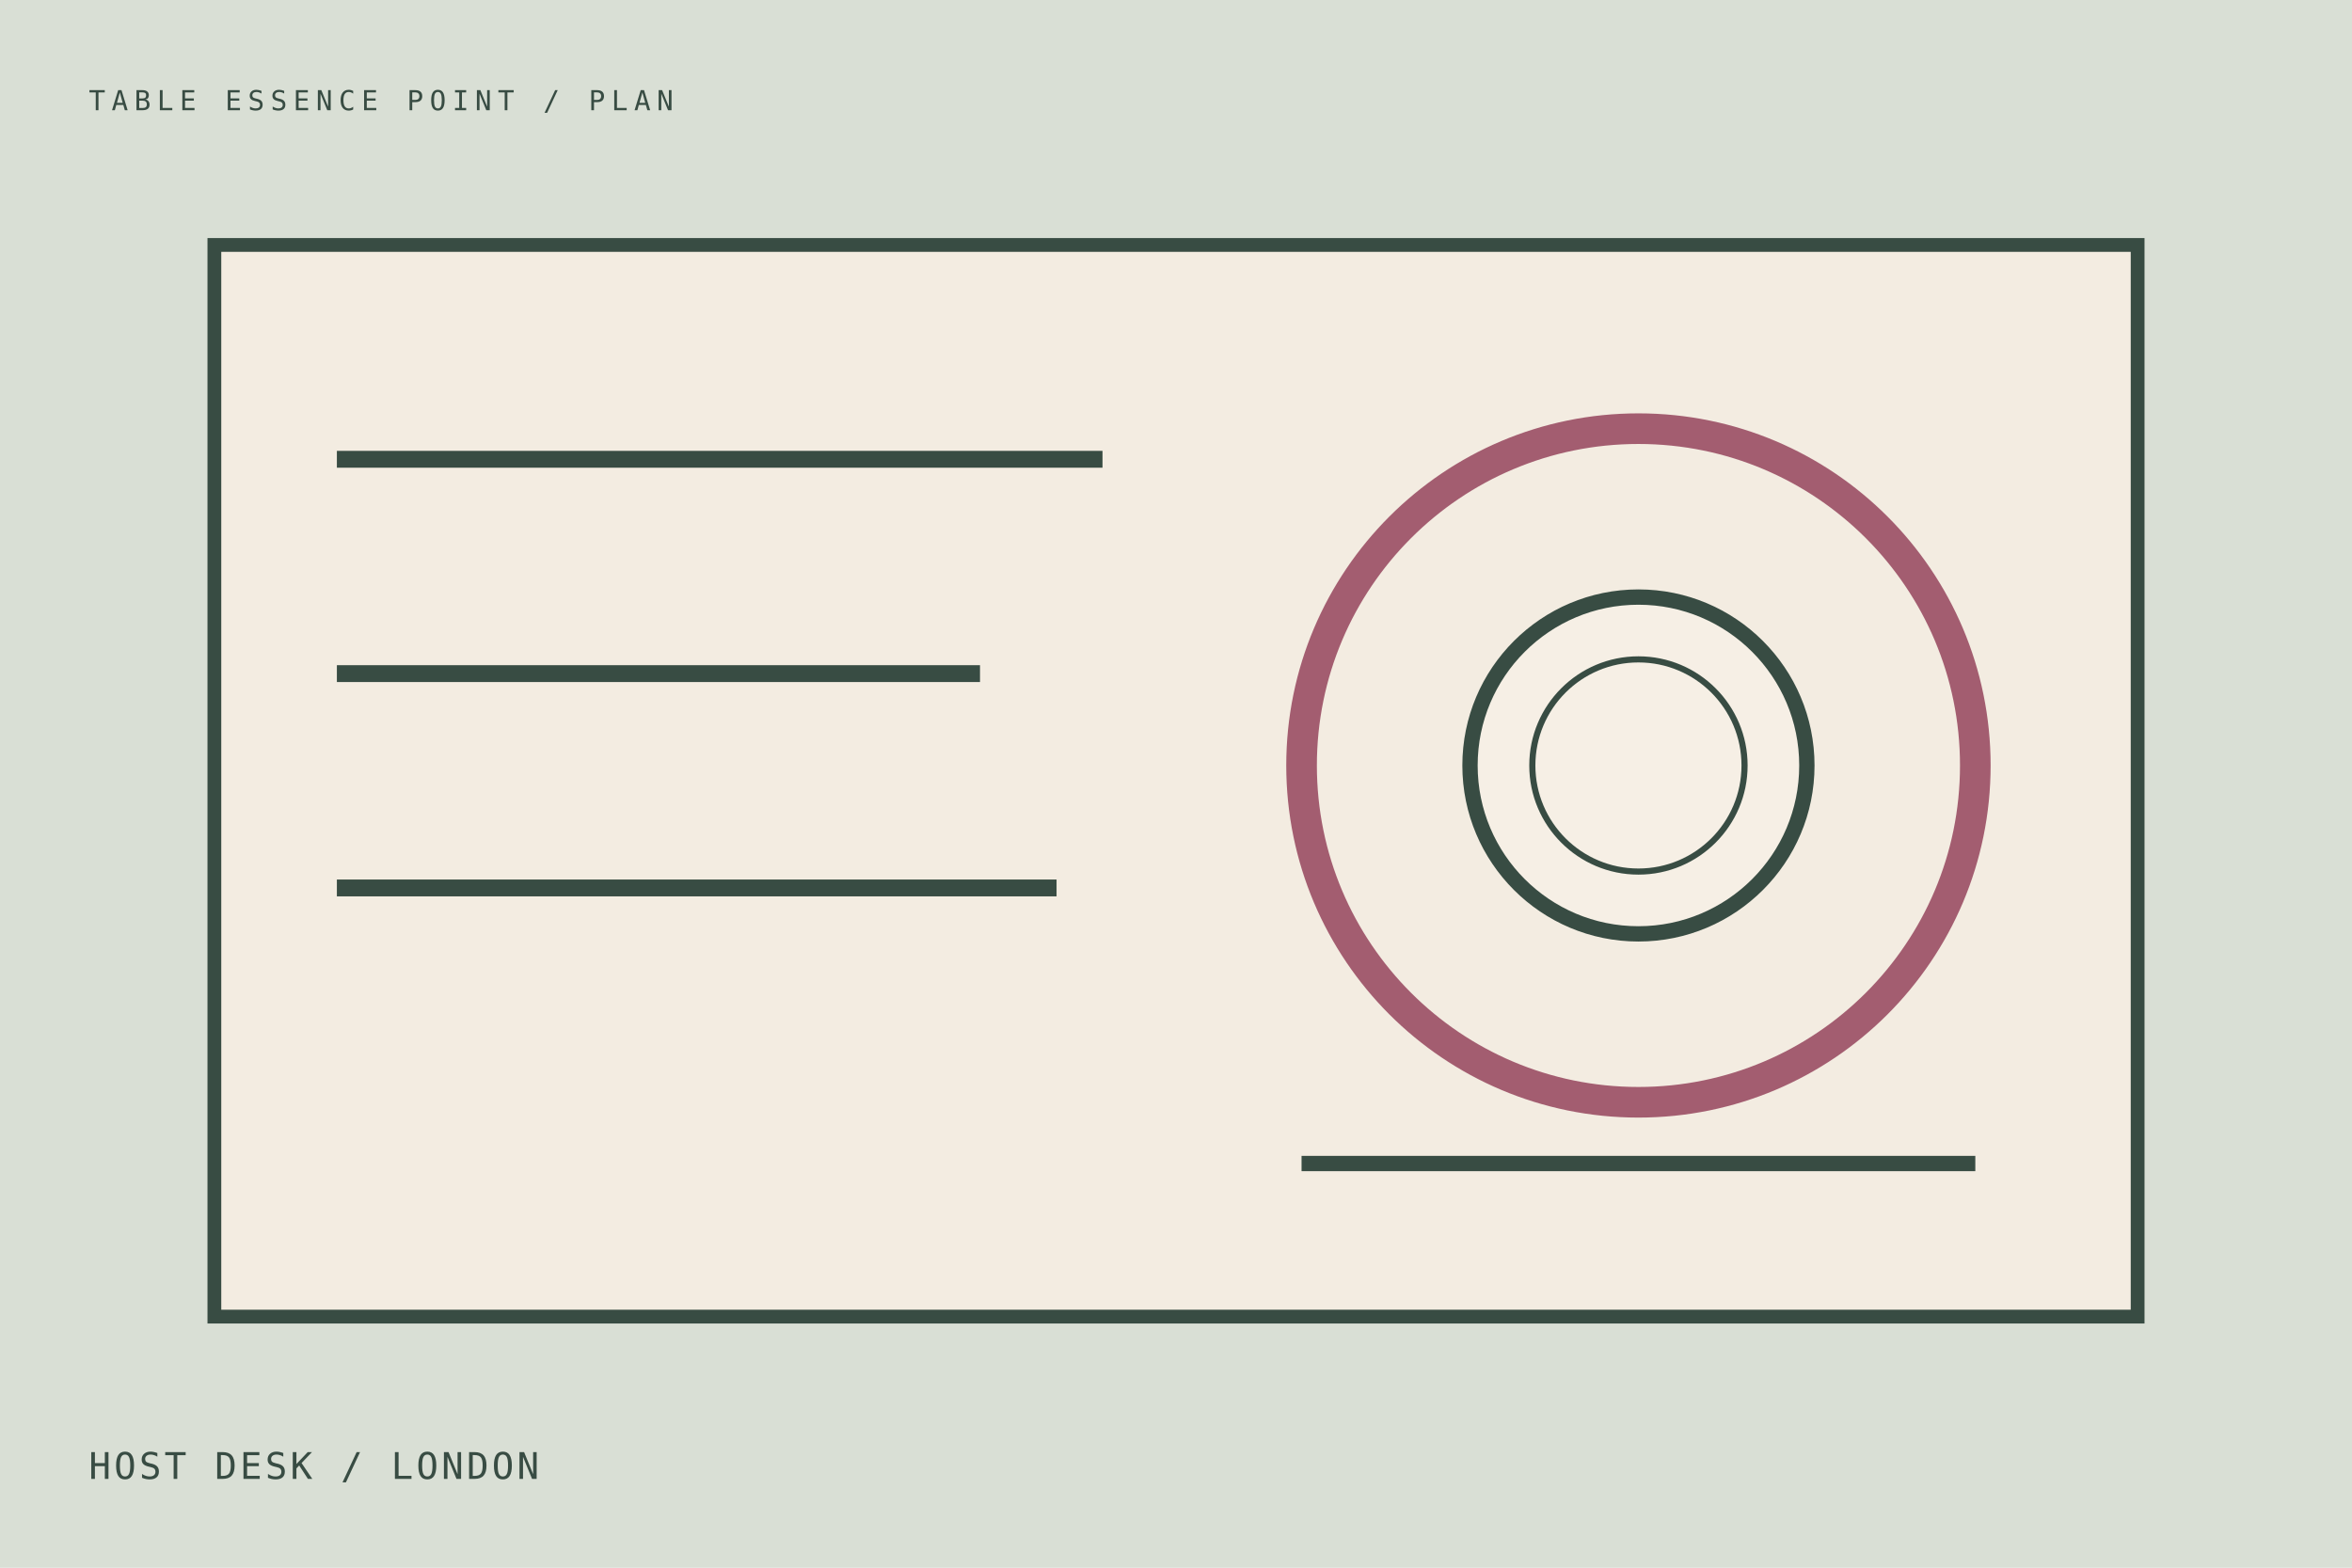
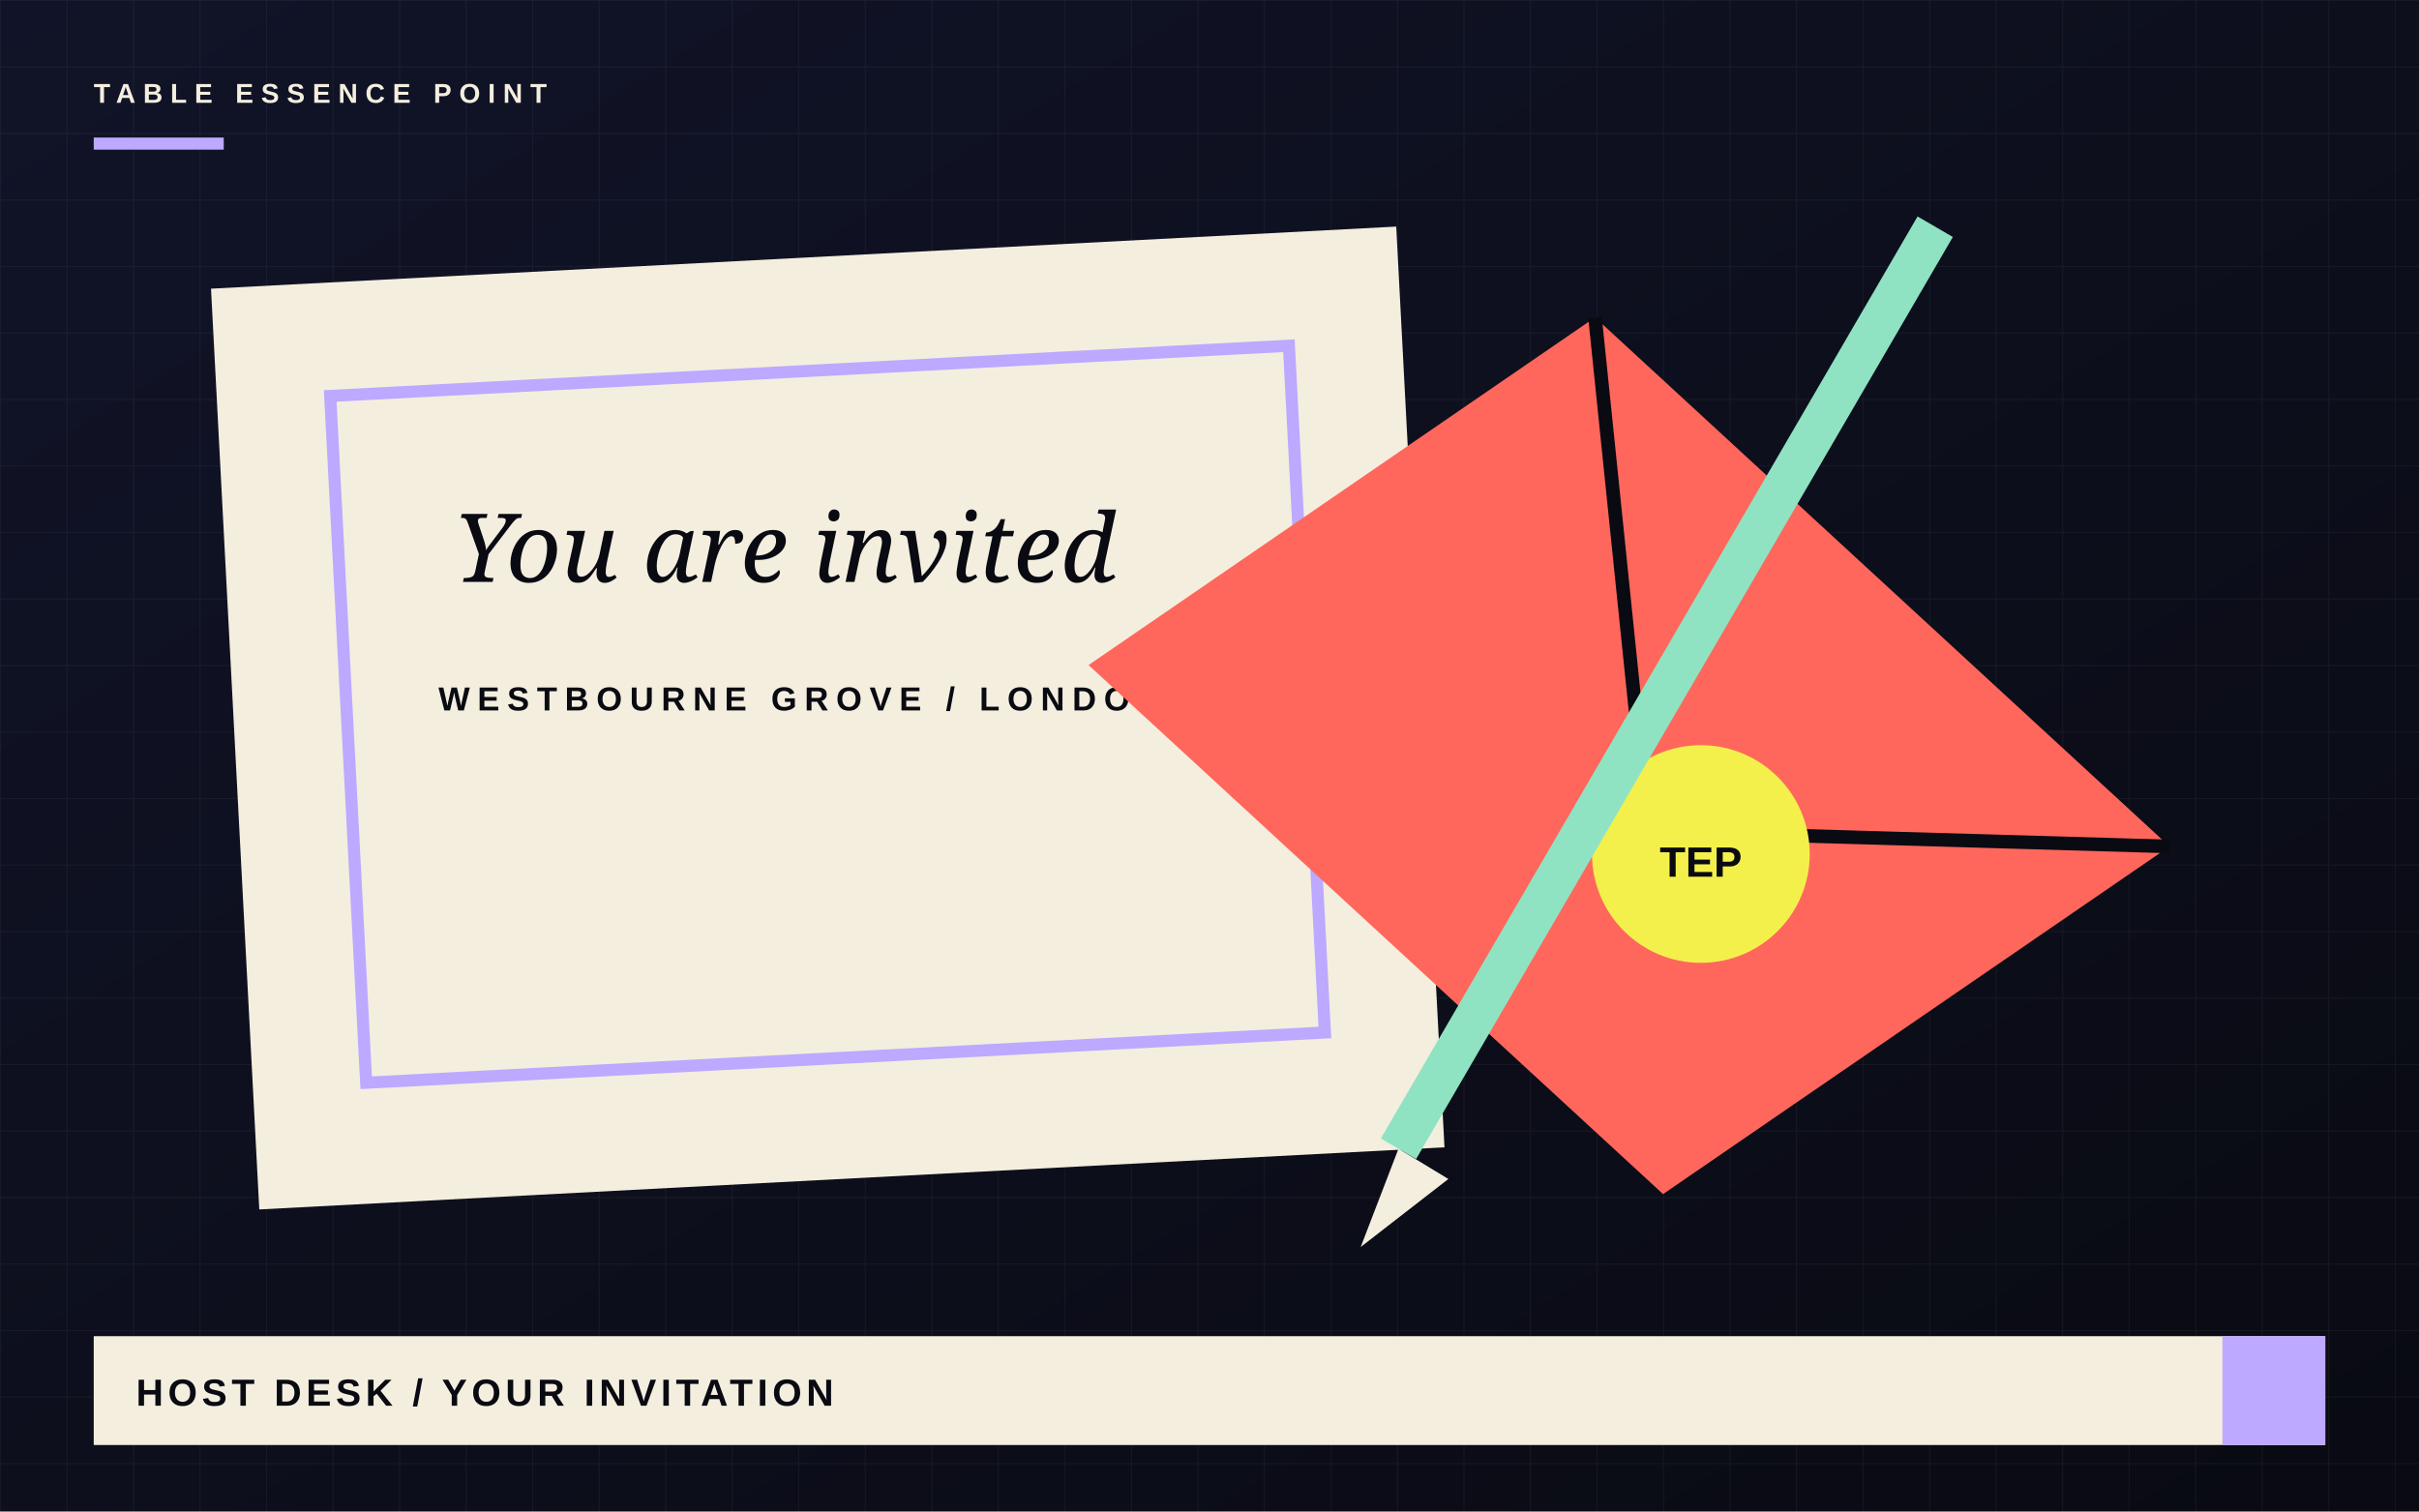
- <svg xmlns="http://www.w3.org/2000/svg" width="1536" height="1024" viewBox="0 0 1536 1024">
-   <rect width="1536" height="1024" fill="#D9DFD5" />
-   <text x="58" y="72" fill="#384C43" font-family="monospace" font-size="18" letter-spacing="4">TABLE ESSENCE POINT / PLAN</text>
-   <text x="58" y="966" fill="#384C43" font-family="monospace" font-size="24" letter-spacing="2">HOST DESK / LONDON</text>
-   <rect x="140" y="160" width="1256" height="700" fill="#F3ECE1" stroke="#384C43" stroke-width="9" />
-   <path d="M220 300 H720 M220 440 H640 M220 580 H690" stroke="#384C43" stroke-width="11" />
-   <circle cx="1070" cy="500" r="220" fill="none" stroke="#A35D70" stroke-width="20" />
-   <circle cx="1070" cy="500" r="110" fill="#F6EFE5" stroke="#384C43" stroke-width="10" />
-   <circle cx="1070" cy="500" r="69.3" fill="none" stroke="#384C43" stroke-width="4" />
-   <path d="M850 760 H1290" stroke="#384C43" stroke-width="10" />
+ <svg xmlns="http://www.w3.org/2000/svg" width="1600" height="1000" viewBox="0 0 1600 1000" role="img" aria-labelledby="t d">
+   <defs>
+     <linearGradient id="g" x1="0" y1="0" x2="1" y2="1">
+       <stop stop-color="#111428" />
+       <stop offset="1" stop-color="#090A12" />
+     </linearGradient>
+     <pattern id="grid" width="44" height="44" patternUnits="userSpaceOnUse">
+       <path d="M44 0H0V44" fill="none" stroke="#ffffff" stroke-opacity=".055" />
+     </pattern>
+     <filter id="shadow" x="-20%" y="-20%" width="150%" height="150%">
+       <feDropShadow dx="16" dy="18" stdDeviation="7" flood-color="#000" flood-opacity=".32" />
+     </filter>
+   </defs>
+   <rect width="1600" height="1000" fill="url(#g)" />
+   <rect width="1600" height="1000" fill="url(#grid)" />
+   <text x="62" y="68" fill="#F4EEDF" font-family="Arial,sans-serif" font-size="18" font-weight="700" letter-spacing="5">TABLE ESSENCE POINT</text>
+   <rect x="62" y="91" width="86" height="8" fill="#BDA9FF" />
+   <rect x="155" y="170" width="785" height="610" fill="#F4EEDF" transform="rotate(-3 548 475)" />
+   <rect x="230" y="245" width="635" height="455" fill="none" stroke="#BDA9FF" stroke-width="8" transform="rotate(-3 548 475)" />
+   <text x="300" y="385" fill="#090A12" font-family="Georgia" font-size="63" font-style="italic">You are invited</text>
+   <text x="290" y="470" fill="#090A12" font-family="Arial" font-size="22" font-weight="800" letter-spacing="5">WESTBOURNE GROVE / LONDON</text>
+   <path d="M1055 210L1435 560L1100 790L720 440Z" fill="#FF675C" />
+   <path d="M1055 210L1090 550L1435 560" fill="none" stroke="#090A12" stroke-width="9" />
+   <circle cx="1125" cy="565" r="72" fill="#F4F04B" />
+   <text x="1125" y="580" text-anchor="middle" fill="#090A12" font-family="Arial" font-size="28" font-weight="900">TEP</text>
+   <path d="M1280 150L925 760" stroke="#8FE3C2" stroke-width="27" />
+   <path d="M925 760L900 825L958 780Z" fill="#F4EEDF" />
+   <rect x="62" y="884" width="1476" height="72" fill="#F4EEDF" />
+   <text x="90" y="930" fill="#090A12" font-family="Arial,sans-serif" font-size="25" font-weight="800" letter-spacing="3">HOST DESK / YOUR INVITATION</text>
+   <rect x="1470" y="884" width="68" height="72" fill="#BDA9FF" />
</svg>
